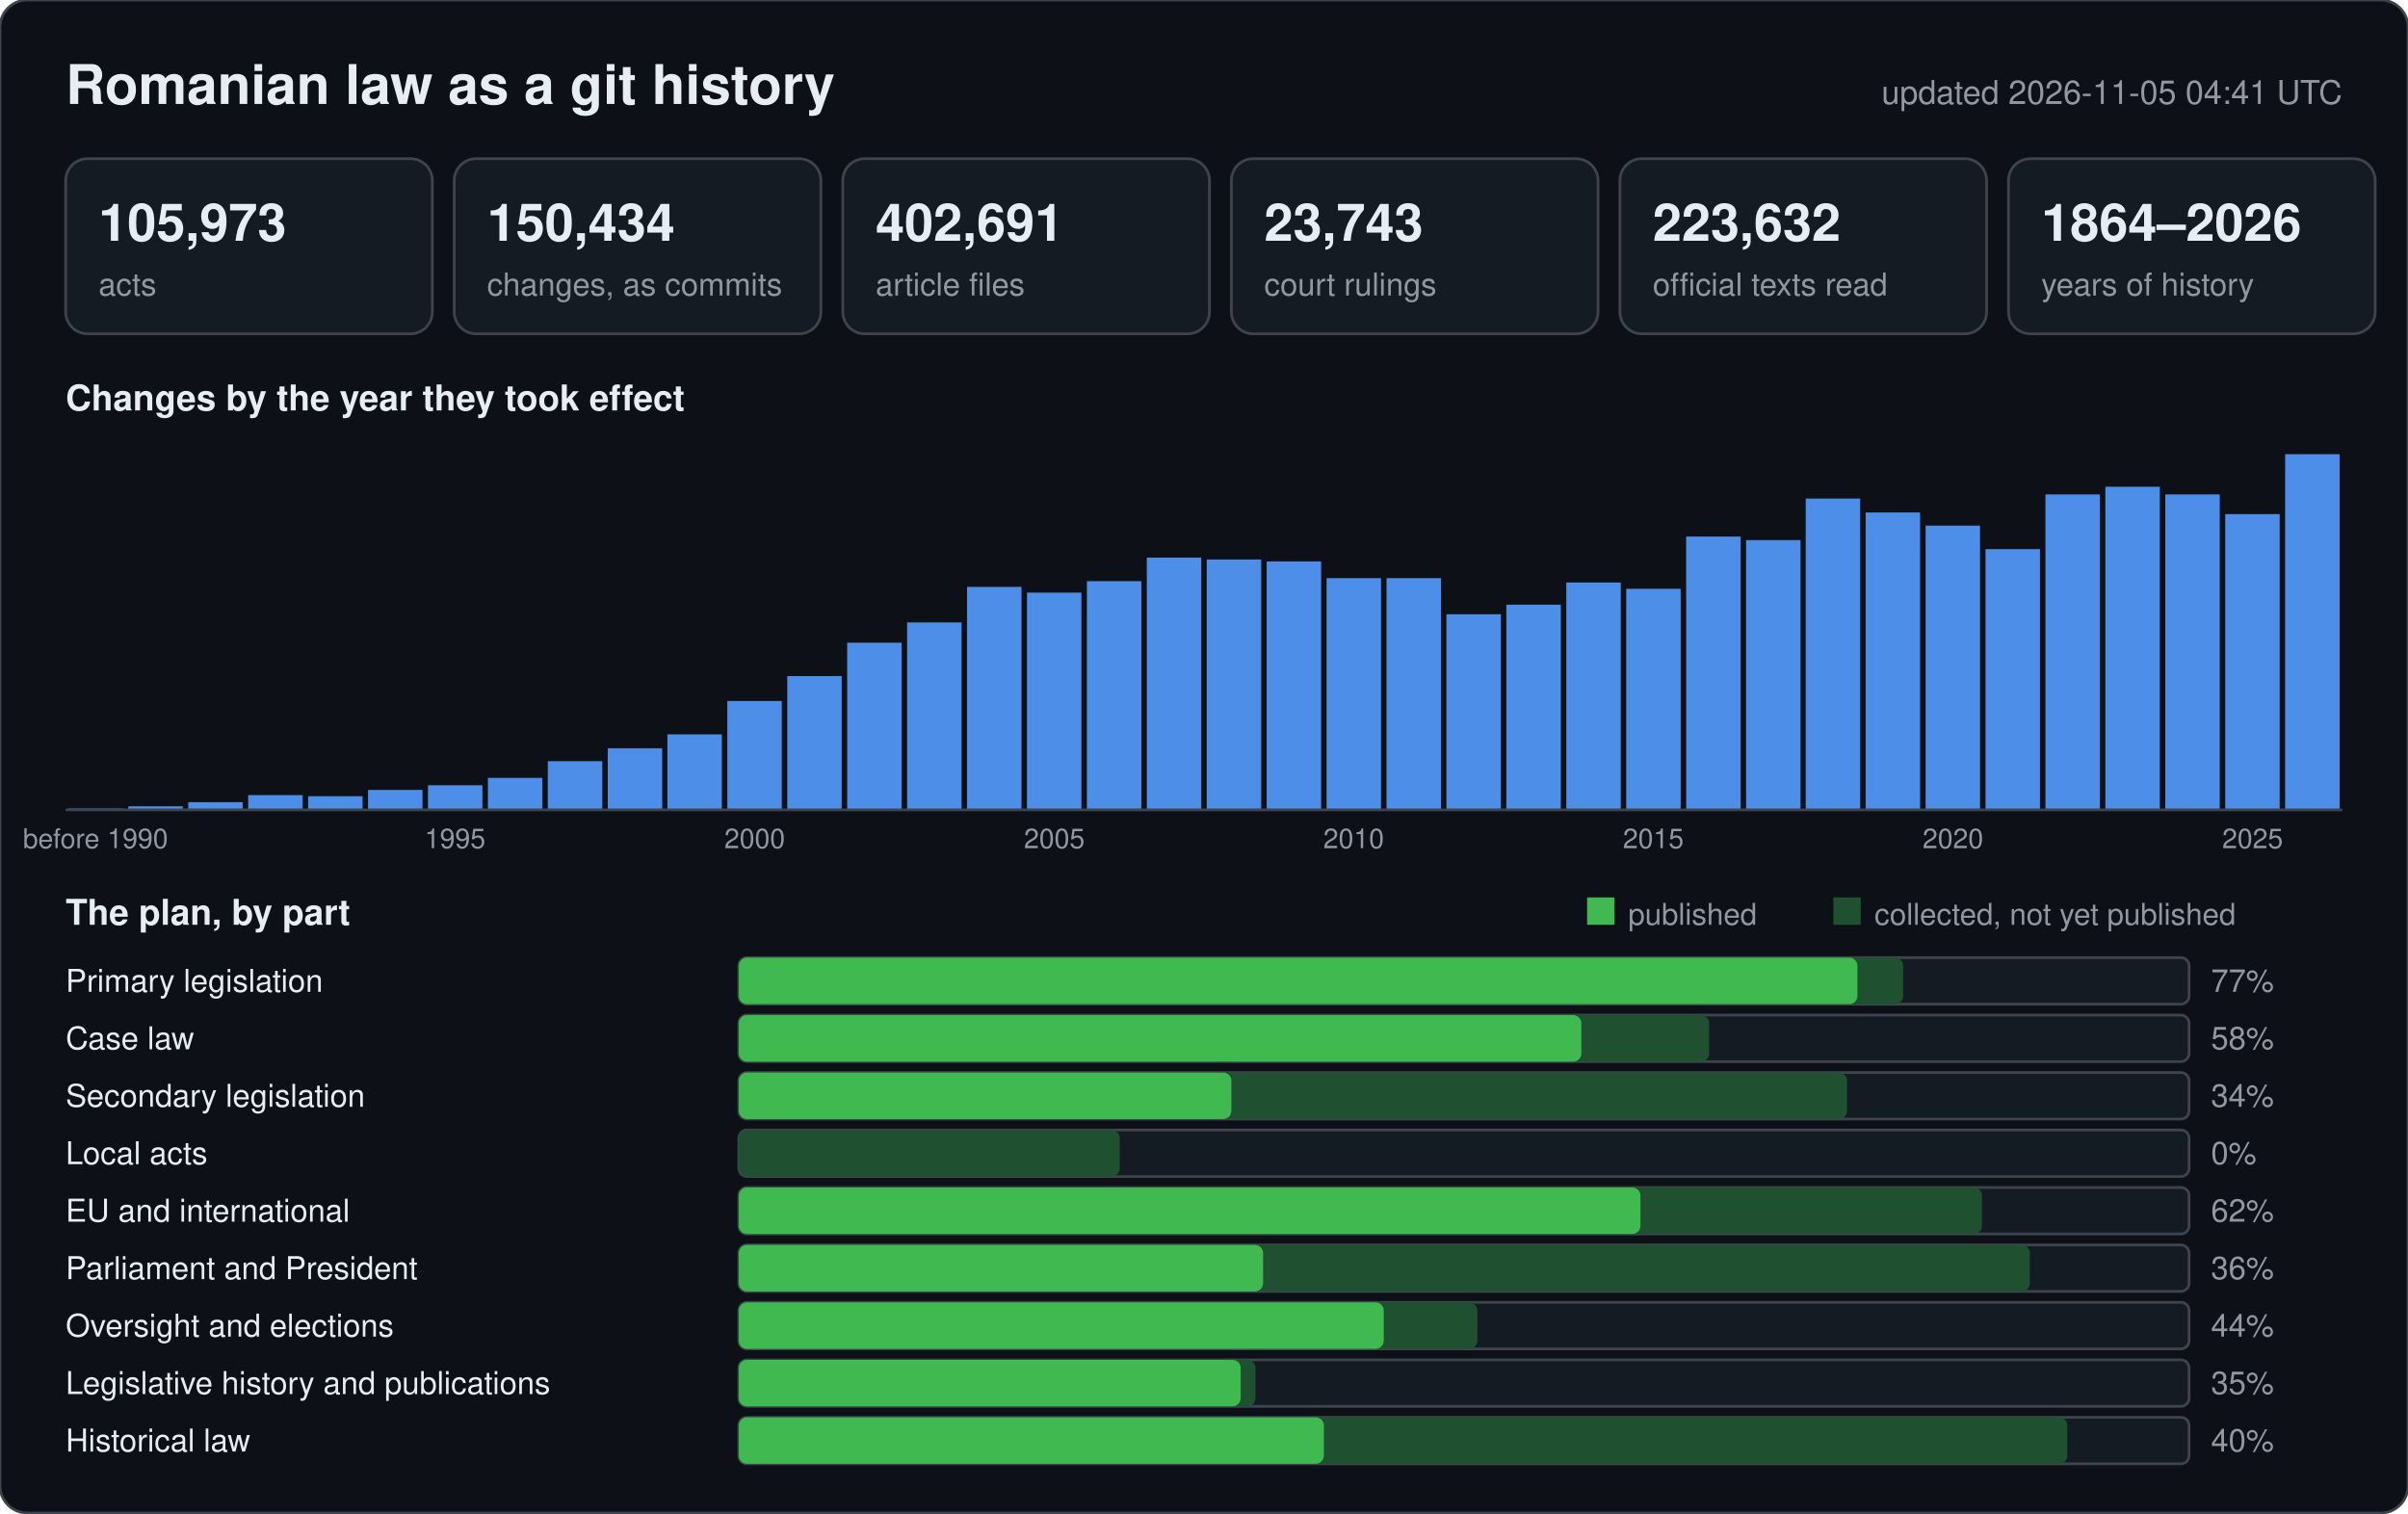
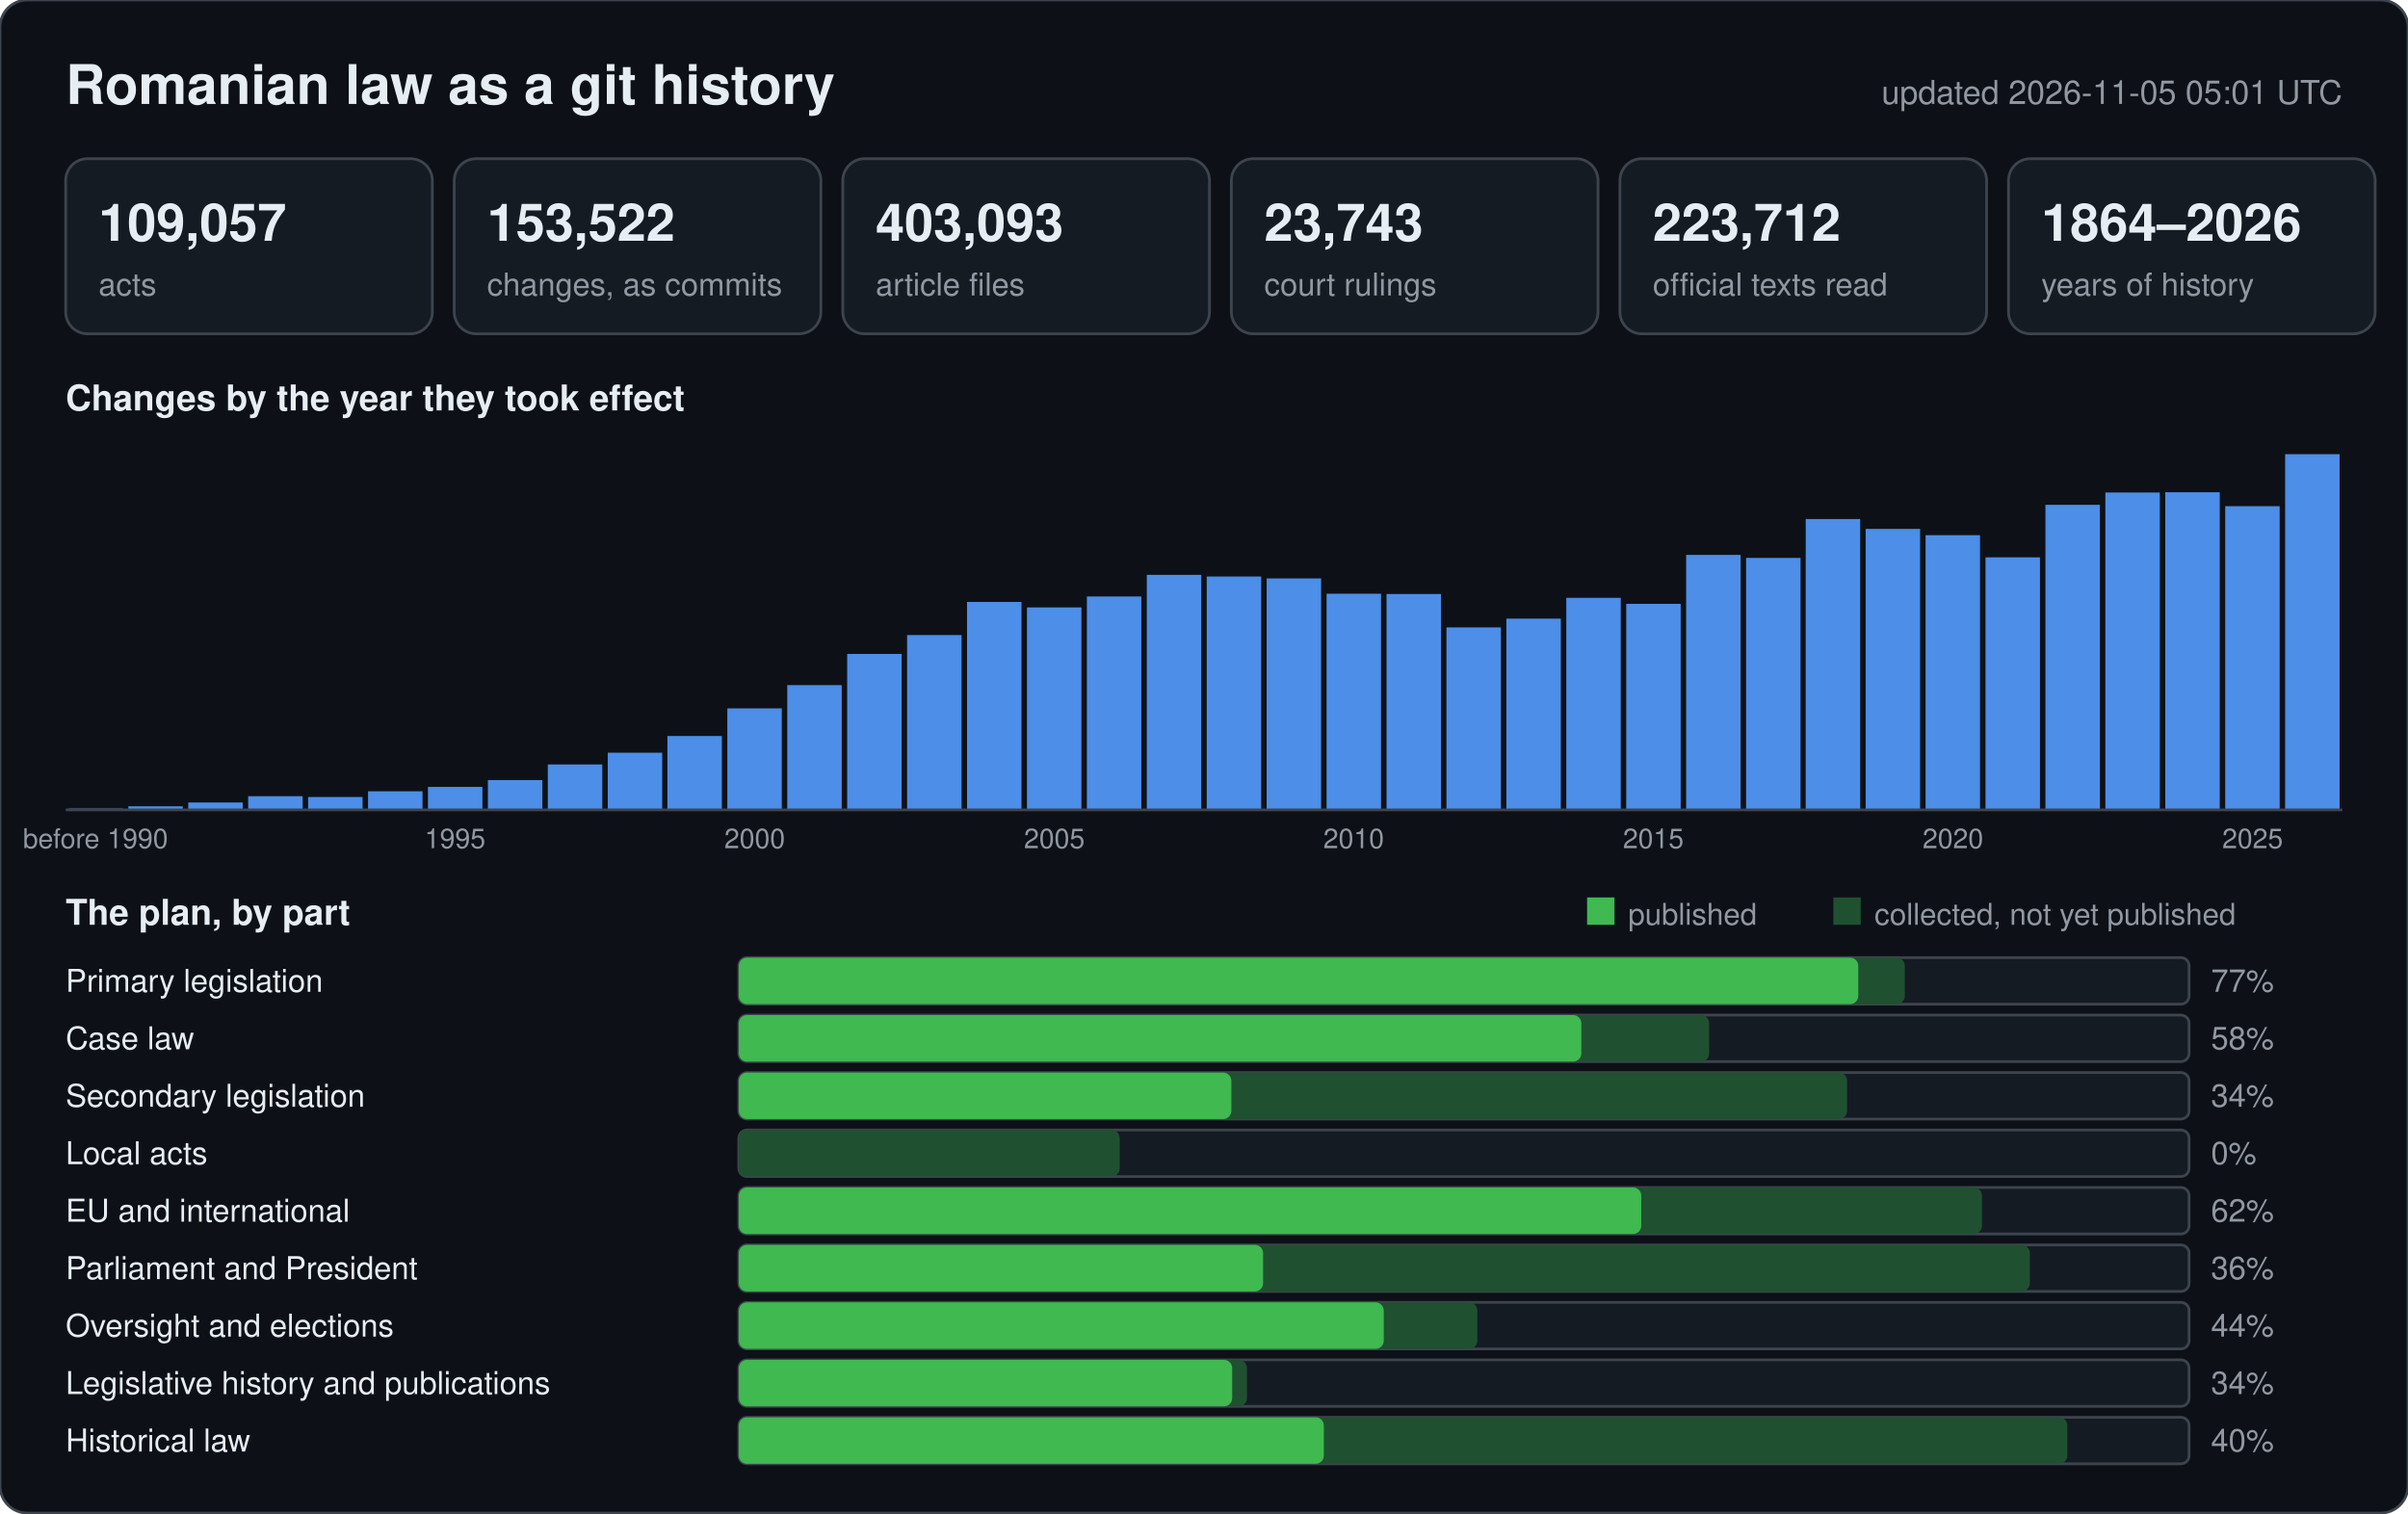
<svg xmlns="http://www.w3.org/2000/svg" width="880" height="553" viewBox="0 0 880 553" font-family="-apple-system,BlinkMacSystemFont,Segoe UI,Helvetica,Arial,sans-serif">
  <rect width="880" height="553" rx="10" fill="#0d1117" stroke="#3d444d" />
  <text x="24" y="38" font-size="20" font-weight="600" fill="#e6edf3">Romanian law as a git history</text>
-   <text x="856" y="38" font-size="12" text-anchor="end" fill="#9198a1">updated 2026-11-05 04:41 UTC</text>
+   <text x="856" y="38" font-size="12" text-anchor="end" fill="#9198a1">updated 2026-11-05 05:01 UTC</text>
  <rect x="24" y="58" width="134" height="64" rx="8" fill="#151b23" stroke="#3d444d" />
-   <text x="36" y="88" font-size="19" font-weight="600" fill="#e6edf3">105,973</text>
+   <text x="36" y="88" font-size="19" font-weight="600" fill="#e6edf3">109,057</text>
  <text x="36" y="108" font-size="11.5" fill="#9198a1">acts</text>
  <rect x="166" y="58" width="134" height="64" rx="8" fill="#151b23" stroke="#3d444d" />
-   <text x="178" y="88" font-size="19" font-weight="600" fill="#e6edf3">150,434</text>
+   <text x="178" y="88" font-size="19" font-weight="600" fill="#e6edf3">153,522</text>
  <text x="178" y="108" font-size="11.5" fill="#9198a1">changes, as commits</text>
  <rect x="308" y="58" width="134" height="64" rx="8" fill="#151b23" stroke="#3d444d" />
-   <text x="320" y="88" font-size="19" font-weight="600" fill="#e6edf3">402,691</text>
+   <text x="320" y="88" font-size="19" font-weight="600" fill="#e6edf3">403,093</text>
  <text x="320" y="108" font-size="11.5" fill="#9198a1">article files</text>
  <rect x="450" y="58" width="134" height="64" rx="8" fill="#151b23" stroke="#3d444d" />
  <text x="462" y="88" font-size="19" font-weight="600" fill="#e6edf3">23,743</text>
  <text x="462" y="108" font-size="11.5" fill="#9198a1">court rulings</text>
  <rect x="592" y="58" width="134" height="64" rx="8" fill="#151b23" stroke="#3d444d" />
-   <text x="604" y="88" font-size="19" font-weight="600" fill="#e6edf3">223,632</text>
+   <text x="604" y="88" font-size="19" font-weight="600" fill="#e6edf3">223,712</text>
  <text x="604" y="108" font-size="11.5" fill="#9198a1">official texts read</text>
  <rect x="734" y="58" width="134" height="64" rx="8" fill="#151b23" stroke="#3d444d" />
  <text x="746" y="88" font-size="19" font-weight="600" fill="#e6edf3">1864–2026</text>
  <text x="746" y="108" font-size="11.5" fill="#9198a1">years of history</text>
  <text x="24" y="150" font-size="13" font-weight="600" fill="#e6edf3">Changes by the year they took effect</text>
  <rect x="25.0" y="295.3" width="19.9" height="0.7" fill="#2b4a75" />
  <text x="34.9" y="310" font-size="10" text-anchor="middle" fill="#9198a1">before 1990</text>
  <rect x="46.9" y="294.7" width="19.9" height="1.3" fill="#4c8ee8" />
-   <rect x="68.8" y="293.2" width="19.9" height="2.8" fill="#4c8ee8" />
-   <rect x="90.7" y="290.6" width="19.9" height="5.4" fill="#4c8ee8" />
-   <rect x="112.6" y="291.0" width="19.9" height="5.0" fill="#4c8ee8" />
-   <rect x="134.5" y="288.7" width="19.9" height="7.3" fill="#4c8ee8" />
-   <rect x="156.4" y="287.0" width="19.9" height="9.0" fill="#4c8ee8" />
+   <rect x="68.8" y="293.3" width="19.9" height="2.7" fill="#4c8ee8" />
+   <rect x="90.7" y="291.0" width="19.9" height="5.0" fill="#4c8ee8" />
+   <rect x="112.6" y="291.3" width="19.9" height="4.7" fill="#4c8ee8" />
+   <rect x="134.5" y="289.2" width="19.9" height="6.8" fill="#4c8ee8" />
+   <rect x="156.4" y="287.6" width="19.9" height="8.4" fill="#4c8ee8" />
  <text x="166.3" y="310" font-size="10" text-anchor="middle" fill="#9198a1">1995</text>
-   <rect x="178.3" y="284.3" width="19.9" height="11.7" fill="#4c8ee8" />
-   <rect x="200.2" y="278.2" width="19.9" height="17.8" fill="#4c8ee8" />
-   <rect x="222.1" y="273.5" width="19.9" height="22.5" fill="#4c8ee8" />
-   <rect x="243.9" y="268.4" width="19.9" height="27.6" fill="#4c8ee8" />
-   <rect x="265.8" y="256.2" width="19.9" height="39.8" fill="#4c8ee8" />
+   <rect x="178.3" y="285.1" width="19.9" height="10.9" fill="#4c8ee8" />
+   <rect x="200.2" y="279.4" width="19.9" height="16.6" fill="#4c8ee8" />
+   <rect x="222.1" y="275.1" width="19.9" height="20.9" fill="#4c8ee8" />
+   <rect x="243.9" y="269.0" width="19.9" height="27.0" fill="#4c8ee8" />
+   <rect x="265.8" y="258.9" width="19.9" height="37.1" fill="#4c8ee8" />
  <text x="275.8" y="310" font-size="10" text-anchor="middle" fill="#9198a1">2000</text>
-   <rect x="287.7" y="247.1" width="19.9" height="48.9" fill="#4c8ee8" />
-   <rect x="309.6" y="234.9" width="19.9" height="61.1" fill="#4c8ee8" />
-   <rect x="331.5" y="227.5" width="19.9" height="68.5" fill="#4c8ee8" />
-   <rect x="353.4" y="214.5" width="19.9" height="81.5" fill="#4c8ee8" />
-   <rect x="375.3" y="216.6" width="19.9" height="79.4" fill="#4c8ee8" />
+   <rect x="287.7" y="250.4" width="19.9" height="45.6" fill="#4c8ee8" />
+   <rect x="309.6" y="239.0" width="19.9" height="57.0" fill="#4c8ee8" />
+   <rect x="331.5" y="232.1" width="19.9" height="63.9" fill="#4c8ee8" />
+   <rect x="353.4" y="220.0" width="19.9" height="76.0" fill="#4c8ee8" />
+   <rect x="375.3" y="222.0" width="19.9" height="74.0" fill="#4c8ee8" />
  <text x="385.3" y="310" font-size="10" text-anchor="middle" fill="#9198a1">2005</text>
-   <rect x="397.2" y="212.4" width="19.9" height="83.6" fill="#4c8ee8" />
-   <rect x="419.1" y="203.8" width="19.9" height="92.2" fill="#4c8ee8" />
-   <rect x="441.0" y="204.5" width="19.9" height="91.5" fill="#4c8ee8" />
-   <rect x="462.9" y="205.2" width="19.9" height="90.8" fill="#4c8ee8" />
-   <rect x="484.8" y="211.3" width="19.9" height="84.7" fill="#4c8ee8" />
+   <rect x="397.2" y="218.0" width="19.9" height="78.0" fill="#4c8ee8" />
+   <rect x="419.1" y="210.1" width="19.9" height="85.9" fill="#4c8ee8" />
+   <rect x="441.0" y="210.7" width="19.9" height="85.3" fill="#4c8ee8" />
+   <rect x="462.9" y="211.4" width="19.9" height="84.6" fill="#4c8ee8" />
+   <rect x="484.8" y="217.0" width="19.9" height="79.0" fill="#4c8ee8" />
  <text x="494.7" y="310" font-size="10" text-anchor="middle" fill="#9198a1">2010</text>
-   <rect x="506.7" y="211.3" width="19.9" height="84.7" fill="#4c8ee8" />
-   <rect x="528.6" y="224.5" width="19.9" height="71.5" fill="#4c8ee8" />
-   <rect x="550.5" y="221.0" width="19.9" height="75.0" fill="#4c8ee8" />
-   <rect x="572.4" y="212.9" width="19.9" height="83.1" fill="#4c8ee8" />
-   <rect x="594.3" y="215.2" width="19.9" height="80.8" fill="#4c8ee8" />
+   <rect x="506.7" y="217.1" width="19.9" height="78.9" fill="#4c8ee8" />
+   <rect x="528.6" y="229.3" width="19.9" height="66.7" fill="#4c8ee8" />
+   <rect x="550.5" y="226.1" width="19.9" height="69.9" fill="#4c8ee8" />
+   <rect x="572.4" y="218.5" width="19.9" height="77.5" fill="#4c8ee8" />
+   <rect x="594.3" y="220.7" width="19.9" height="75.3" fill="#4c8ee8" />
  <text x="604.2" y="310" font-size="10" text-anchor="middle" fill="#9198a1">2015</text>
-   <rect x="616.2" y="196.1" width="19.9" height="99.9" fill="#4c8ee8" />
-   <rect x="638.1" y="197.4" width="19.9" height="98.6" fill="#4c8ee8" />
-   <rect x="659.9" y="182.2" width="19.9" height="113.8" fill="#4c8ee8" />
-   <rect x="681.8" y="187.3" width="19.9" height="108.7" fill="#4c8ee8" />
-   <rect x="703.7" y="192.1" width="19.9" height="103.9" fill="#4c8ee8" />
+   <rect x="616.2" y="202.8" width="19.9" height="93.2" fill="#4c8ee8" />
+   <rect x="638.1" y="203.9" width="19.9" height="92.1" fill="#4c8ee8" />
+   <rect x="659.9" y="189.7" width="19.9" height="106.3" fill="#4c8ee8" />
+   <rect x="681.8" y="193.3" width="19.9" height="102.7" fill="#4c8ee8" />
+   <rect x="703.7" y="195.6" width="19.9" height="100.4" fill="#4c8ee8" />
  <text x="713.7" y="310" font-size="10" text-anchor="middle" fill="#9198a1">2020</text>
-   <rect x="725.6" y="200.7" width="19.9" height="95.3" fill="#4c8ee8" />
-   <rect x="747.5" y="180.7" width="19.9" height="115.3" fill="#4c8ee8" />
-   <rect x="769.4" y="177.9" width="19.9" height="118.1" fill="#4c8ee8" />
-   <rect x="791.3" y="180.7" width="19.9" height="115.3" fill="#4c8ee8" />
-   <rect x="813.2" y="187.9" width="19.9" height="108.1" fill="#4c8ee8" />
+   <rect x="725.6" y="203.7" width="19.9" height="92.3" fill="#4c8ee8" />
+   <rect x="747.5" y="184.5" width="19.9" height="111.5" fill="#4c8ee8" />
+   <rect x="769.4" y="180.0" width="19.9" height="116.0" fill="#4c8ee8" />
+   <rect x="791.3" y="179.9" width="19.9" height="116.1" fill="#4c8ee8" />
+   <rect x="813.2" y="185.0" width="19.9" height="111.0" fill="#4c8ee8" />
  <text x="823.2" y="310" font-size="10" text-anchor="middle" fill="#9198a1">2025</text>
  <rect x="835.1" y="166.0" width="19.9" height="130.0" fill="#4c8ee8" />
  <line x1="24" y1="296" x2="856" y2="296" stroke="#3d444d" />
  <text x="24" y="338" font-size="13" font-weight="600" fill="#e6edf3">The plan, by part</text>
  <rect x="580" y="328" width="10" height="10" fill="#3fb950" />
  <text x="595" y="338" font-size="11" fill="#9198a1">published</text>
  <rect x="670" y="328" width="10" height="10" fill="#1f5130" />
  <text x="685" y="338" font-size="11" fill="#9198a1">collected, not yet published</text>
  <text x="24" y="362.5" font-size="11.5" fill="#e6edf3">Primary legislation</text>
  <rect x="270" y="350" width="530" height="17" rx="3" fill="#151b23" stroke="#3d444d" />
-   <rect x="270" y="350" width="425.5" height="17" rx="3" fill="#1f5130" />
-   <rect x="270" y="350" width="408.8" height="17" rx="3" fill="#3fb950" />
+   <rect x="270" y="350" width="426.1" height="17" rx="3" fill="#1f5130" />
+   <rect x="270" y="350" width="409.1" height="17" rx="3" fill="#3fb950" />
  <text x="808" y="362.5" font-size="11.5" fill="#9198a1">77%</text>
  <text x="24" y="383.5" font-size="11.5" fill="#e6edf3">Case law</text>
  <rect x="270" y="371" width="530" height="17" rx="3" fill="#151b23" stroke="#3d444d" />
  <rect x="270" y="371" width="354.6" height="17" rx="3" fill="#1f5130" />
  <rect x="270" y="371" width="307.9" height="17" rx="3" fill="#3fb950" />
  <text x="808" y="383.5" font-size="11.5" fill="#9198a1">58%</text>
  <text x="24" y="404.5" font-size="11.5" fill="#e6edf3">Secondary legislation</text>
  <rect x="270" y="392" width="530" height="17" rx="3" fill="#151b23" stroke="#3d444d" />
  <rect x="270" y="392" width="405.0" height="17" rx="3" fill="#1f5130" />
  <rect x="270" y="392" width="180.0" height="17" rx="3" fill="#3fb950" />
  <text x="808" y="404.5" font-size="11.5" fill="#9198a1">34%</text>
  <text x="24" y="425.5" font-size="11.5" fill="#e6edf3">Local acts</text>
  <rect x="270" y="413" width="530" height="17" rx="3" fill="#151b23" stroke="#3d444d" />
  <rect x="270" y="413" width="139.2" height="17" rx="3" fill="#1f5130" />
  <rect x="270" y="413" width="0.0" height="17" rx="3" fill="#3fb950" />
  <text x="808" y="425.5" font-size="11.5" fill="#9198a1">0%</text>
  <text x="24" y="446.5" font-size="11.5" fill="#e6edf3">EU and international</text>
  <rect x="270" y="434" width="530" height="17" rx="3" fill="#151b23" stroke="#3d444d" />
  <rect x="270" y="434" width="454.3" height="17" rx="3" fill="#1f5130" />
-   <rect x="270" y="434" width="329.5" height="17" rx="3" fill="#3fb950" />
+   <rect x="270" y="434" width="329.8" height="17" rx="3" fill="#3fb950" />
  <text x="808" y="446.5" font-size="11.5" fill="#9198a1">62%</text>
  <text x="24" y="467.5" font-size="11.5" fill="#e6edf3">Parliament and President</text>
  <rect x="270" y="455" width="530" height="17" rx="3" fill="#151b23" stroke="#3d444d" />
  <rect x="270" y="455" width="471.8" height="17" rx="3" fill="#1f5130" />
  <rect x="270" y="455" width="191.6" height="17" rx="3" fill="#3fb950" />
  <text x="808" y="467.5" font-size="11.5" fill="#9198a1">36%</text>
  <text x="24" y="488.5" font-size="11.5" fill="#e6edf3">Oversight and elections</text>
  <rect x="270" y="476" width="530" height="17" rx="3" fill="#151b23" stroke="#3d444d" />
  <rect x="270" y="476" width="269.9" height="17" rx="3" fill="#1f5130" />
  <rect x="270" y="476" width="235.7" height="17" rx="3" fill="#3fb950" />
  <text x="808" y="488.5" font-size="11.5" fill="#9198a1">44%</text>
  <text x="24" y="509.5" font-size="11.5" fill="#e6edf3">Legislative history and publications</text>
  <rect x="270" y="497" width="530" height="17" rx="3" fill="#151b23" stroke="#3d444d" />
-   <rect x="270" y="497" width="188.8" height="17" rx="3" fill="#1f5130" />
-   <rect x="270" y="497" width="183.4" height="17" rx="3" fill="#3fb950" />
-   <text x="808" y="509.5" font-size="11.5" fill="#9198a1">35%</text>
+   <rect x="270" y="497" width="185.7" height="17" rx="3" fill="#1f5130" />
+   <rect x="270" y="497" width="180.3" height="17" rx="3" fill="#3fb950" />
+   <text x="808" y="509.5" font-size="11.5" fill="#9198a1">34%</text>
  <text x="24" y="530.5" font-size="11.5" fill="#e6edf3">Historical law</text>
  <rect x="270" y="518" width="530" height="17" rx="3" fill="#151b23" stroke="#3d444d" />
  <rect x="270" y="518" width="485.5" height="17" rx="3" fill="#1f5130" />
  <rect x="270" y="518" width="213.8" height="17" rx="3" fill="#3fb950" />
  <text x="808" y="530.5" font-size="11.5" fill="#9198a1">40%</text>
</svg>
